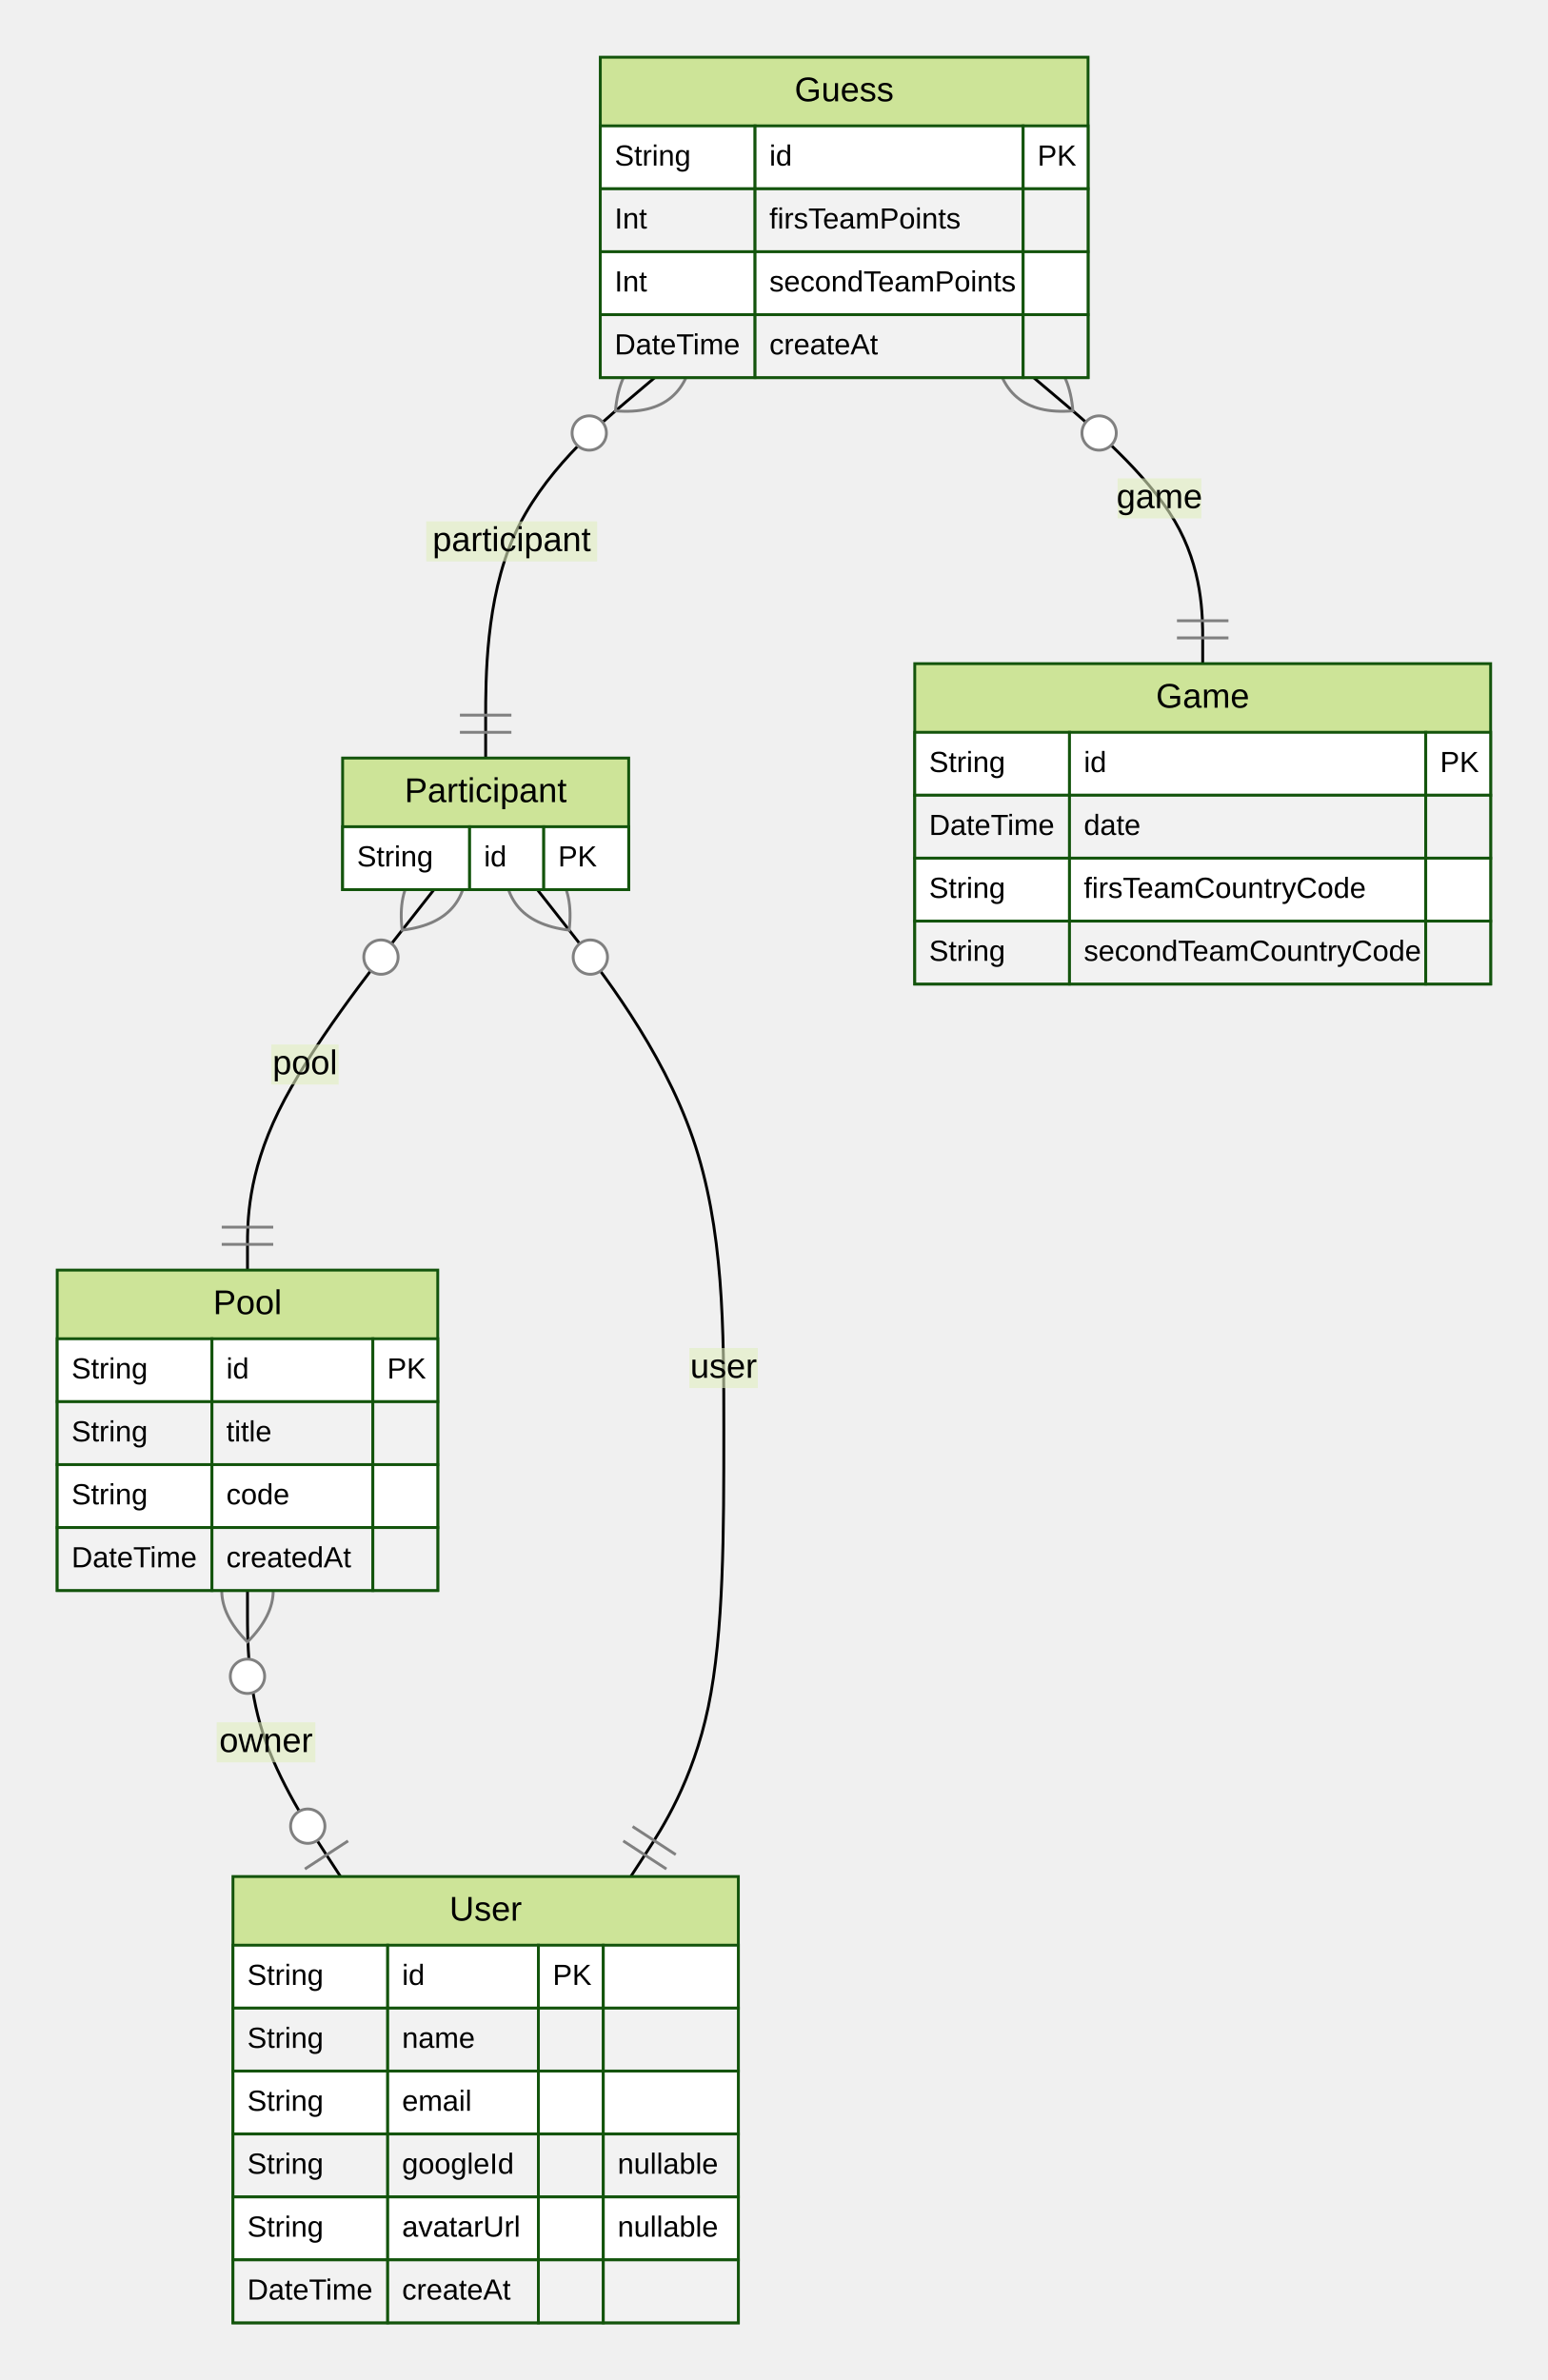
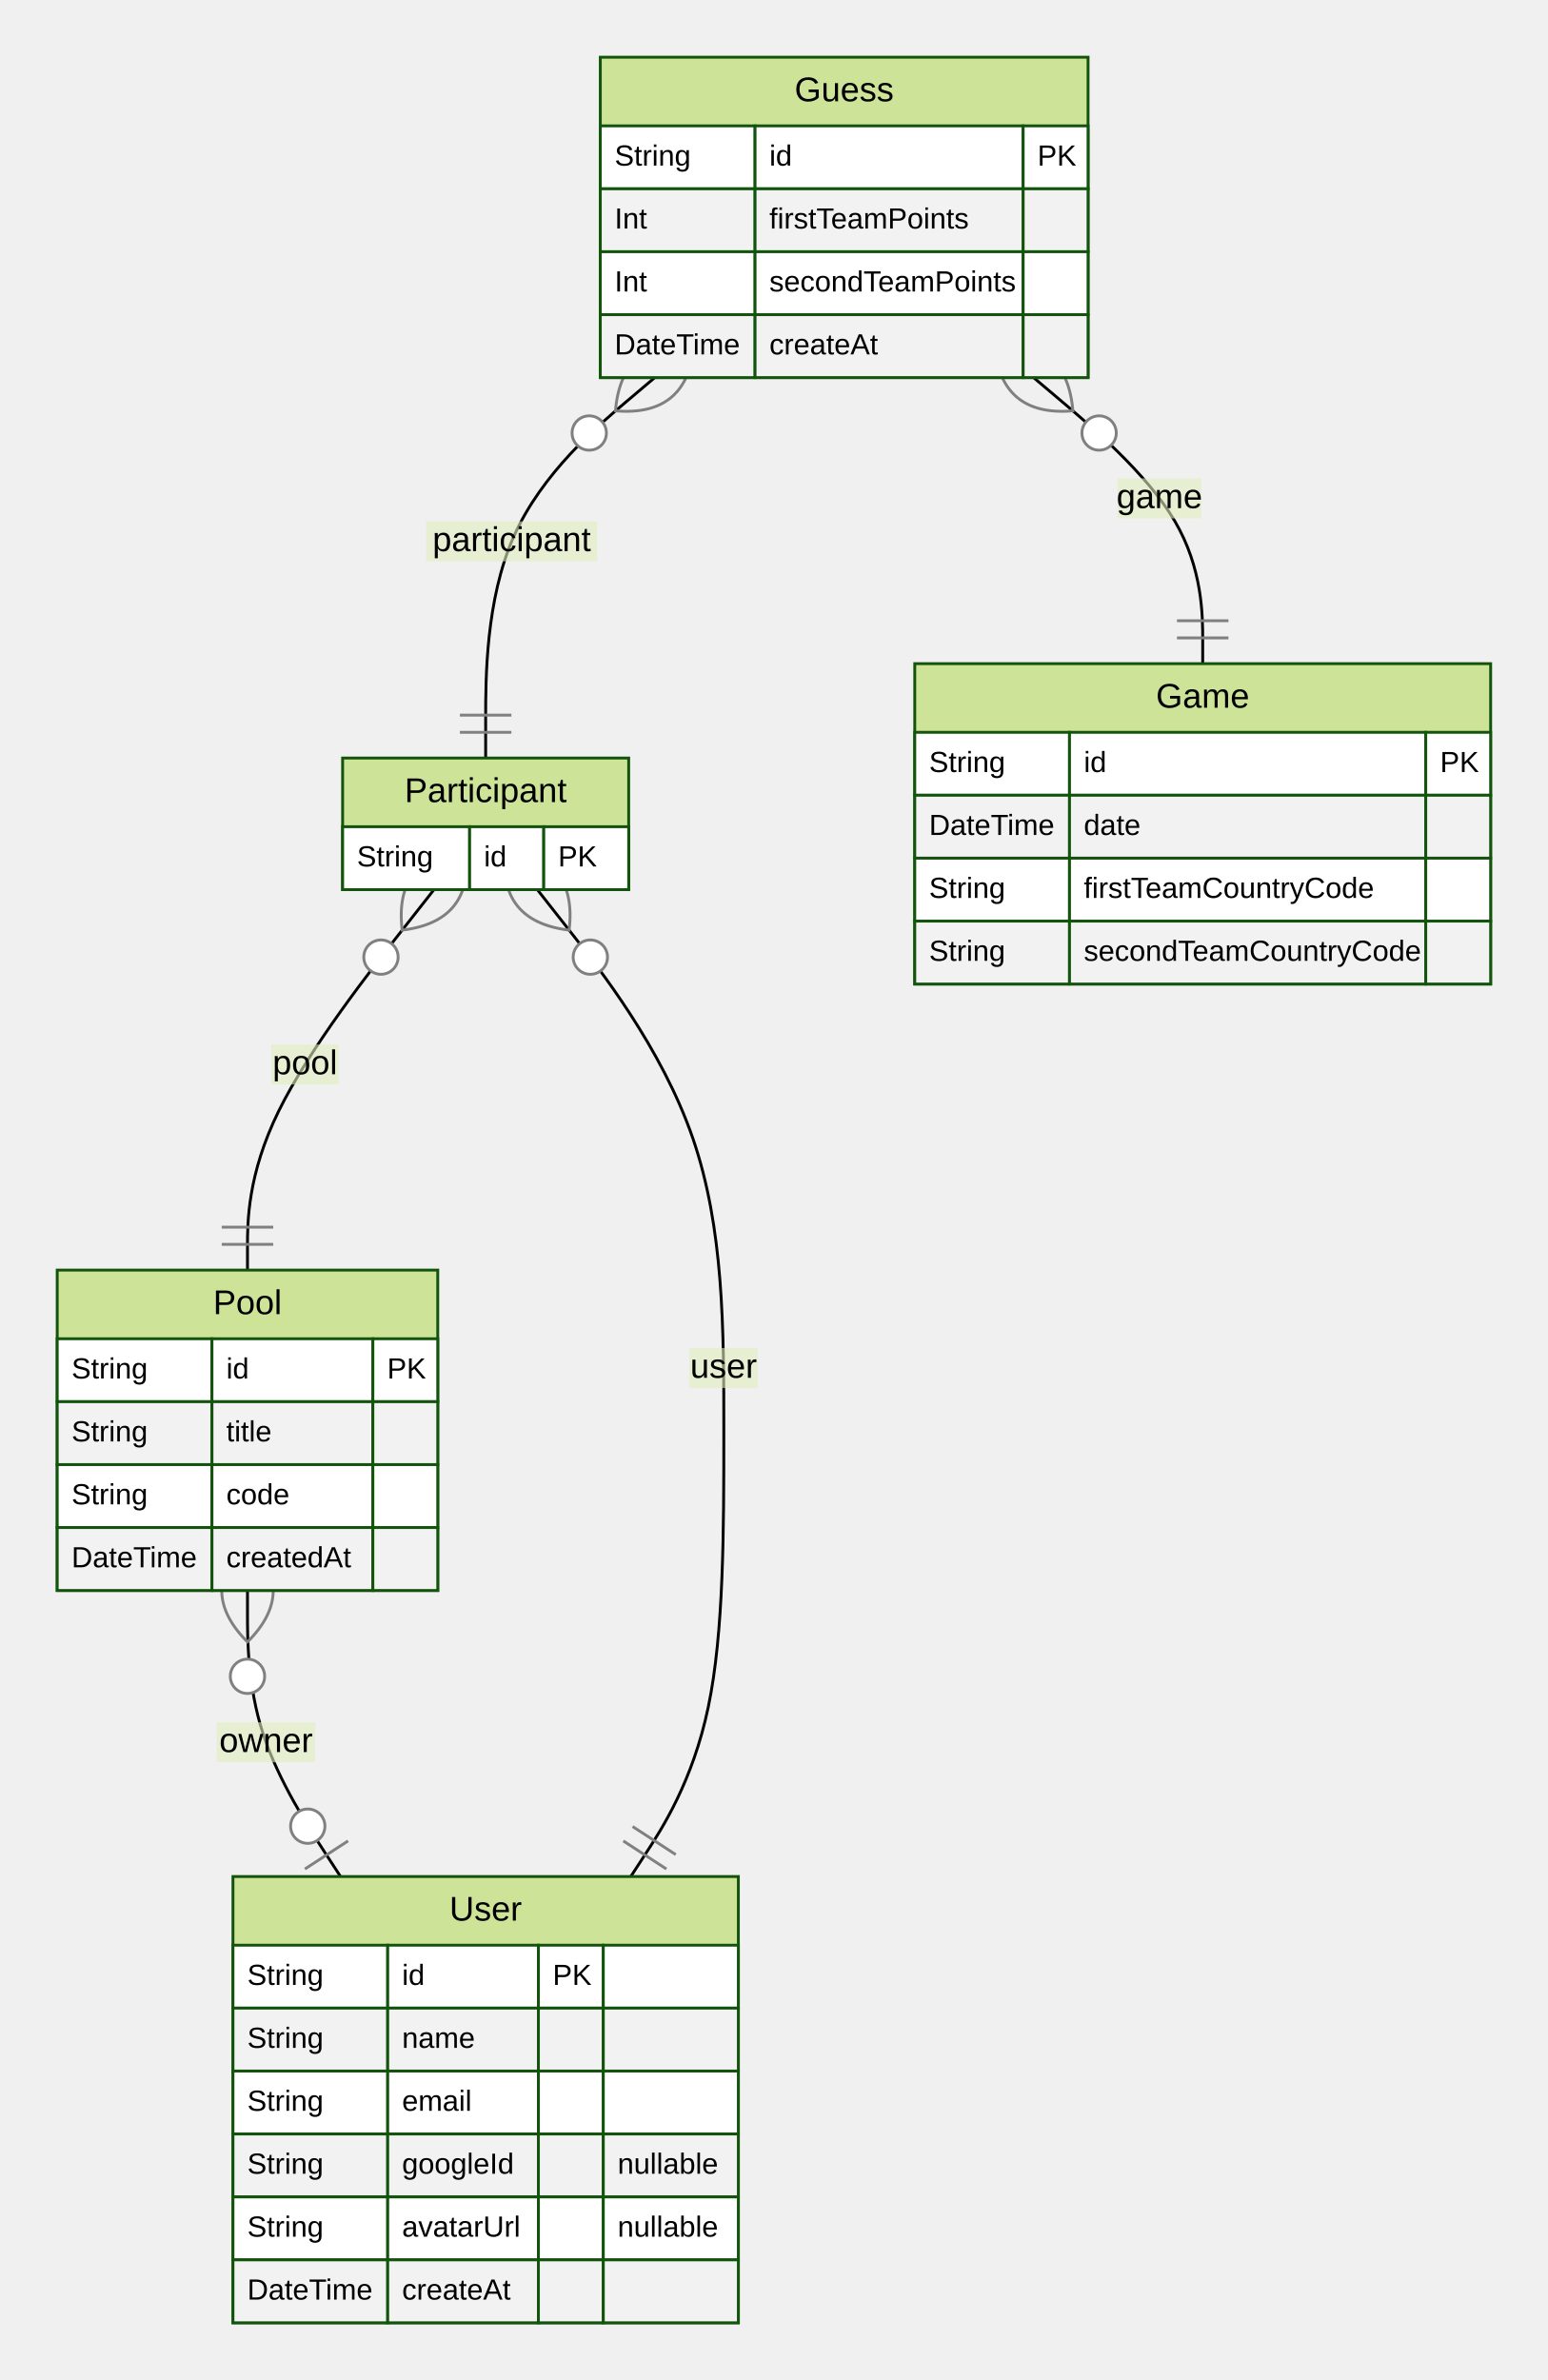
<svg xmlns="http://www.w3.org/2000/svg" aria-labelledby="chart-title-mermaid-0 chart-desc-mermaid-0" role="img" viewBox="0 0 541.082 832" style="max-width: 541.082px; background-color: white;" width="100%" id="mermaid-0">
  <style>#mermaid-0 {font-family:"trebuchet ms",verdana,arial,sans-serif;font-size:16px;fill:#000000;}#mermaid-0 .error-icon{fill:#552222;}#mermaid-0 .error-text{fill:#552222;stroke:#552222;}#mermaid-0 .edge-thickness-normal{stroke-width:2px;}#mermaid-0 .edge-thickness-thick{stroke-width:3.5px;}#mermaid-0 .edge-pattern-solid{stroke-dasharray:0;}#mermaid-0 .edge-pattern-dashed{stroke-dasharray:3;}#mermaid-0 .edge-pattern-dotted{stroke-dasharray:2;}#mermaid-0 .marker{fill:#000000;stroke:#000000;}#mermaid-0 .marker.cross{stroke:#000000;}#mermaid-0 svg{font-family:"trebuchet ms",verdana,arial,sans-serif;font-size:16px;}#mermaid-0 .entityBox{fill:#cde498;stroke:#13540c;}#mermaid-0 .attributeBoxOdd{fill:#ffffff;stroke:#13540c;}#mermaid-0 .attributeBoxEven{fill:#f2f2f2;stroke:#13540c;}#mermaid-0 .relationshipLabelBox{fill:hsl(78.158, 58.462%, 84.51%);opacity:0.7;background-color:hsl(78.158, 58.462%, 84.51%);}#mermaid-0 .relationshipLabelBox rect{opacity:0.5;}#mermaid-0 .relationshipLine{stroke:#000000;}#mermaid-0 :root{--mermaid-font-family:"trebuchet ms",verdana,arial,sans-serif;}</style>
  <g />
  <defs>
    <marker orient="auto" markerHeight="18" markerWidth="18" refY="9" refX="0" id="ONLY_ONE_START">
      <path d="M9,0 L9,18 M15,0 L15,18" fill="none" stroke="gray" />
    </marker>
  </defs>
  <defs>
    <marker orient="auto" markerHeight="18" markerWidth="18" refY="9" refX="18" id="ONLY_ONE_END">
      <path d="M3,0 L3,18 M9,0 L9,18" fill="none" stroke="gray" />
    </marker>
  </defs>
  <defs>
    <marker orient="auto" markerHeight="18" markerWidth="30" refY="9" refX="0" id="ZERO_OR_ONE_START">
      <circle r="6" cy="9" cx="21" fill="white" stroke="gray" />
      <path d="M9,0 L9,18" fill="none" stroke="gray" />
    </marker>
  </defs>
  <defs>
    <marker orient="auto" markerHeight="18" markerWidth="30" refY="9" refX="30" id="ZERO_OR_ONE_END">
      <circle r="6" cy="9" cx="9" fill="white" stroke="gray" />
      <path d="M21,0 L21,18" fill="none" stroke="gray" />
    </marker>
  </defs>
  <defs>
    <marker orient="auto" markerHeight="36" markerWidth="45" refY="18" refX="18" id="ONE_OR_MORE_START">
      <path d="M0,18 Q 18,0 36,18 Q 18,36 0,18 M42,9 L42,27" fill="none" stroke="gray" />
    </marker>
  </defs>
  <defs>
    <marker orient="auto" markerHeight="36" markerWidth="45" refY="18" refX="27" id="ONE_OR_MORE_END">
      <path d="M3,9 L3,27 M9,18 Q27,0 45,18 Q27,36 9,18" fill="none" stroke="gray" />
    </marker>
  </defs>
  <defs>
    <marker orient="auto" markerHeight="36" markerWidth="57" refY="18" refX="18" id="ZERO_OR_MORE_START">
      <circle r="6" cy="18" cx="48" fill="white" stroke="gray" />
      <path d="M0,18 Q18,0 36,18 Q18,36 0,18" fill="none" stroke="gray" />
    </marker>
  </defs>
  <defs>
    <marker orient="auto" markerHeight="36" markerWidth="57" refY="18" refX="39" id="ZERO_OR_MORE_END">
      <circle r="6" cy="18" cx="9" fill="white" stroke="gray" />
      <path d="M21,18 Q39,0 57,18 Q39,36 21,18" fill="none" stroke="gray" />
    </marker>
  </defs>
  <path marker-start="url(#ZERO_OR_MORE_START)" marker-end="url(#ZERO_OR_ONE_END)" fill="none" stroke="gray" d="M86.513,556L86.513,564.333C86.513,572.667,86.513,589.333,91.934,606C97.354,622.667,108.195,639.333,113.615,647.667L119.035,656" class="er relationshipLine" />
  <path marker-start="url(#ZERO_OR_MORE_START)" marker-end="url(#ONLY_ONE_END)" fill="none" stroke="gray" d="M187.835,311L198.7,324.833C209.565,338.667,231.296,366.333,242.161,397.833C253.026,429.333,253.026,464.667,253.026,500C253.026,535.333,253.026,570.667,247.606,596.667C242.186,622.667,231.345,639.333,225.925,647.667L220.504,656" class="er relationshipLine" />
  <path marker-start="url(#ZERO_OR_MORE_START)" marker-end="url(#ONLY_ONE_END)" fill="none" stroke="gray" d="M151.705,311L140.839,324.833C129.974,338.667,108.244,366.333,97.378,388.5C86.513,410.667,86.513,427.333,86.513,435.667L86.513,444" class="er relationshipLine" />
  <path marker-start="url(#ZERO_OR_MORE_START)" marker-end="url(#ONLY_ONE_END)" fill="none" stroke="gray" d="M228.887,132L219.034,140.333C209.181,148.667,189.476,165.333,179.623,187.5C169.77,209.667,169.77,237.333,169.77,251.167L169.77,265" class="er relationshipLine" />
  <path marker-start="url(#ZERO_OR_MORE_START)" marker-end="url(#ONLY_ONE_END)" fill="none" stroke="gray" d="M361.309,132L371.162,140.333C381.015,148.667,400.72,165.333,410.573,182C420.426,198.667,420.426,215.333,420.426,223.667L420.426,232" class="er relationshipLine" />
  <g transform="translate(20,444 )" id="Pool">
    <rect height="112" width="133.026" y="0" x="0" stroke="gray" fill-opacity="100%" fill="honeydew" class="er entityBox" />
    <text transform="translate(66.51321,12)" style="font-family: &quot;trebuchet ms&quot;, verdana, arial, sans-serif;; font-size: 12px" text-anchor="middle" dominant-baseline="middle" y="0" x="0" id="entity-Pool" class="er entityLabel">Pool</text>
    <rect height="22" width="54.096" y="24" x="0" stroke="gray" fill-opacity="100%" fill="honeydew" class="er attributeBoxOdd" />
    <text transform="translate(5,35)" style="font-family: &quot;trebuchet ms&quot;, verdana, arial, sans-serif;; font-size: 10.2px" text-anchor="left" dominant-baseline="middle" y="0" x="0" id="entity-Pool-attr-1-type" class="er entityLabel">String</text>
    <rect height="22" width="56.243" y="24" x="54.096" stroke="gray" fill-opacity="100%" fill="honeydew" class="er attributeBoxOdd" />
    <text transform="translate(59.09555,35)" style="font-family: &quot;trebuchet ms&quot;, verdana, arial, sans-serif;; font-size: 10.2px" text-anchor="left" dominant-baseline="middle" y="0" x="0" id="entity-Pool-attr-1-name" class="er entityLabel">id</text>
    <rect height="22" width="22.688" y="24" x="110.339" stroke="gray" fill-opacity="100%" fill="honeydew" class="er attributeBoxOdd" />
    <text transform="translate(115.3387,35)" style="font-family: &quot;trebuchet ms&quot;, verdana, arial, sans-serif;; font-size: 10.2px" text-anchor="left" dominant-baseline="middle" y="0" x="0" id="entity-Pool-attr-1-key" class="er entityLabel">PK</text>
    <rect height="22" width="54.096" y="46" x="0" stroke="gray" fill-opacity="100%" fill="honeydew" class="er attributeBoxEven" />
    <text transform="translate(5,57)" style="font-family: &quot;trebuchet ms&quot;, verdana, arial, sans-serif;; font-size: 10.2px" text-anchor="left" dominant-baseline="middle" y="0" x="0" id="entity-Pool-attr-2-type" class="er entityLabel">String</text>
    <rect height="22" width="56.243" y="46" x="54.096" stroke="gray" fill-opacity="100%" fill="honeydew" class="er attributeBoxEven" />
    <text transform="translate(59.09555,57)" style="font-family: &quot;trebuchet ms&quot;, verdana, arial, sans-serif;; font-size: 10.2px" text-anchor="left" dominant-baseline="middle" y="0" x="0" id="entity-Pool-attr-2-name" class="er entityLabel">title</text>
    <rect height="22" width="22.688" y="46" x="110.339" stroke="gray" fill-opacity="100%" fill="honeydew" class="er attributeBoxEven" />
    <text transform="translate(115.3387,57)" style="font-family: &quot;trebuchet ms&quot;, verdana, arial, sans-serif;; font-size: 10.2px" text-anchor="left" dominant-baseline="middle" y="0" x="0" id="entity-Pool-attr-2-key" class="er entityLabel" />
    <rect height="22" width="54.096" y="68" x="0" stroke="gray" fill-opacity="100%" fill="honeydew" class="er attributeBoxOdd" />
    <text transform="translate(5,79)" style="font-family: &quot;trebuchet ms&quot;, verdana, arial, sans-serif;; font-size: 10.2px" text-anchor="left" dominant-baseline="middle" y="0" x="0" id="entity-Pool-attr-3-type" class="er entityLabel">String</text>
    <rect height="22" width="56.243" y="68" x="54.096" stroke="gray" fill-opacity="100%" fill="honeydew" class="er attributeBoxOdd" />
    <text transform="translate(59.09555,79)" style="font-family: &quot;trebuchet ms&quot;, verdana, arial, sans-serif;; font-size: 10.2px" text-anchor="left" dominant-baseline="middle" y="0" x="0" id="entity-Pool-attr-3-name" class="er entityLabel">code</text>
    <rect height="22" width="22.688" y="68" x="110.339" stroke="gray" fill-opacity="100%" fill="honeydew" class="er attributeBoxOdd" />
    <text transform="translate(115.3387,79)" style="font-family: &quot;trebuchet ms&quot;, verdana, arial, sans-serif;; font-size: 10.2px" text-anchor="left" dominant-baseline="middle" y="0" x="0" id="entity-Pool-attr-3-key" class="er entityLabel" />
    <rect height="22" width="54.096" y="90" x="0" stroke="gray" fill-opacity="100%" fill="honeydew" class="er attributeBoxEven" />
    <text transform="translate(5,101)" style="font-family: &quot;trebuchet ms&quot;, verdana, arial, sans-serif;; font-size: 10.2px" text-anchor="left" dominant-baseline="middle" y="0" x="0" id="entity-Pool-attr-4-type" class="er entityLabel">DateTime</text>
    <rect height="22" width="56.243" y="90" x="54.096" stroke="gray" fill-opacity="100%" fill="honeydew" class="er attributeBoxEven" />
    <text transform="translate(59.09555,101)" style="font-family: &quot;trebuchet ms&quot;, verdana, arial, sans-serif;; font-size: 10.2px" text-anchor="left" dominant-baseline="middle" y="0" x="0" id="entity-Pool-attr-4-name" class="er entityLabel">createdAt</text>
    <rect height="22" width="22.688" y="90" x="110.339" stroke="gray" fill-opacity="100%" fill="honeydew" class="er attributeBoxEven" />
    <text transform="translate(115.3387,101)" style="font-family: &quot;trebuchet ms&quot;, verdana, arial, sans-serif;; font-size: 10.2px" text-anchor="left" dominant-baseline="middle" y="0" x="0" id="entity-Pool-attr-4-key" class="er entityLabel" />
  </g>
  <g transform="translate(119.7698,265 )" id="Participant">
    <rect height="46" width="100" y="0" x="0" stroke="gray" fill-opacity="100%" fill="honeydew" class="er entityBox" />
    <text transform="translate(50,12)" style="font-family: &quot;trebuchet ms&quot;, verdana, arial, sans-serif;; font-size: 12px" text-anchor="middle" dominant-baseline="middle" y="0" x="0" id="entity-Participant" class="er entityLabel">Participant</text>
    <rect height="22" width="44.399" y="24" x="0" stroke="gray" fill-opacity="100%" fill="honeydew" class="er attributeBoxOdd" />
    <text transform="translate(5,35)" style="font-family: &quot;trebuchet ms&quot;, verdana, arial, sans-serif;; font-size: 10.2px" text-anchor="left" dominant-baseline="middle" y="0" x="0" id="entity-Participant-attr-1-type" class="er entityLabel">String</text>
    <rect height="22" width="25.911" y="24" x="44.399" stroke="gray" fill-opacity="100%" fill="honeydew" class="er attributeBoxOdd" />
    <text transform="translate(49.39862,35)" style="font-family: &quot;trebuchet ms&quot;, verdana, arial, sans-serif;; font-size: 10.2px" text-anchor="left" dominant-baseline="middle" y="0" x="0" id="entity-Participant-attr-1-name" class="er entityLabel">id</text>
    <rect height="22" width="29.69" y="24" x="70.31" stroke="gray" fill-opacity="100%" fill="honeydew" class="er attributeBoxOdd" />
    <text transform="translate(75.30976,35)" style="font-family: &quot;trebuchet ms&quot;, verdana, arial, sans-serif;; font-size: 10.2px" text-anchor="left" dominant-baseline="middle" y="0" x="0" id="entity-Participant-attr-1-key" class="er entityLabel">PK</text>
  </g>
  <g transform="translate(81.436,656 )" id="User">
    <rect height="156" width="176.668" y="0" x="0" stroke="gray" fill-opacity="100%" fill="honeydew" class="er entityBox" />
    <text transform="translate(88.33382,12)" style="font-family: &quot;trebuchet ms&quot;, verdana, arial, sans-serif;; font-size: 12px" text-anchor="middle" dominant-baseline="middle" y="0" x="0" id="entity-User" class="er entityLabel">User</text>
    <rect height="22" width="54.096" y="24" x="0" stroke="gray" fill-opacity="100%" fill="honeydew" class="er attributeBoxOdd" />
    <text transform="translate(5,35)" style="font-family: &quot;trebuchet ms&quot;, verdana, arial, sans-serif;; font-size: 10.2px" text-anchor="left" dominant-baseline="middle" y="0" x="0" id="entity-User-attr-1-type" class="er entityLabel">String</text>
    <rect height="22" width="52.672" y="24" x="54.096" stroke="gray" fill-opacity="100%" fill="honeydew" class="er attributeBoxOdd" />
    <text transform="translate(59.09555,35)" style="font-family: &quot;trebuchet ms&quot;, verdana, arial, sans-serif;; font-size: 10.2px" text-anchor="left" dominant-baseline="middle" y="0" x="0" id="entity-User-attr-1-name" class="er entityLabel">id</text>
    <rect height="22" width="22.688" y="24" x="106.767" stroke="gray" fill-opacity="100%" fill="honeydew" class="er attributeBoxOdd" />
    <text transform="translate(111.7674,35)" style="font-family: &quot;trebuchet ms&quot;, verdana, arial, sans-serif;; font-size: 10.2px" text-anchor="left" dominant-baseline="middle" y="0" x="0" id="entity-User-attr-1-key" class="er entityLabel">PK</text>
    <rect height="22" width="47.213" y="24" x="129.455" stroke="gray" fill-opacity="100%" fill="honeydew" class="er attributeBoxOdd" />
    <text transform="translate(134.4551,35)" style="font-family: &quot;trebuchet ms&quot;, verdana, arial, sans-serif;; font-size: 10.2px" text-anchor="left" dominant-baseline="middle" y="0" x="0" id="entity-User-attr-1-comment" class="er entityLabel" />
    <rect height="22" width="54.096" y="46" x="0" stroke="gray" fill-opacity="100%" fill="honeydew" class="er attributeBoxEven" />
    <text transform="translate(5,57)" style="font-family: &quot;trebuchet ms&quot;, verdana, arial, sans-serif;; font-size: 10.2px" text-anchor="left" dominant-baseline="middle" y="0" x="0" id="entity-User-attr-2-type" class="er entityLabel">String</text>
    <rect height="22" width="52.672" y="46" x="54.096" stroke="gray" fill-opacity="100%" fill="honeydew" class="er attributeBoxEven" />
    <text transform="translate(59.09555,57)" style="font-family: &quot;trebuchet ms&quot;, verdana, arial, sans-serif;; font-size: 10.2px" text-anchor="left" dominant-baseline="middle" y="0" x="0" id="entity-User-attr-2-name" class="er entityLabel">name</text>
    <rect height="22" width="22.688" y="46" x="106.767" stroke="gray" fill-opacity="100%" fill="honeydew" class="er attributeBoxEven" />
    <text transform="translate(111.7674,57)" style="font-family: &quot;trebuchet ms&quot;, verdana, arial, sans-serif;; font-size: 10.2px" text-anchor="left" dominant-baseline="middle" y="0" x="0" id="entity-User-attr-2-key" class="er entityLabel" />
    <rect height="22" width="47.213" y="46" x="129.455" stroke="gray" fill-opacity="100%" fill="honeydew" class="er attributeBoxEven" />
    <text transform="translate(134.4551,57)" style="font-family: &quot;trebuchet ms&quot;, verdana, arial, sans-serif;; font-size: 10.2px" text-anchor="left" dominant-baseline="middle" y="0" x="0" id="entity-User-attr-2-comment" class="er entityLabel" />
    <rect height="22" width="54.096" y="68" x="0" stroke="gray" fill-opacity="100%" fill="honeydew" class="er attributeBoxOdd" />
    <text transform="translate(5,79)" style="font-family: &quot;trebuchet ms&quot;, verdana, arial, sans-serif;; font-size: 10.2px" text-anchor="left" dominant-baseline="middle" y="0" x="0" id="entity-User-attr-3-type" class="er entityLabel">String</text>
    <rect height="22" width="52.672" y="68" x="54.096" stroke="gray" fill-opacity="100%" fill="honeydew" class="er attributeBoxOdd" />
    <text transform="translate(59.09555,79)" style="font-family: &quot;trebuchet ms&quot;, verdana, arial, sans-serif;; font-size: 10.2px" text-anchor="left" dominant-baseline="middle" y="0" x="0" id="entity-User-attr-3-name" class="er entityLabel">email</text>
    <rect height="22" width="22.688" y="68" x="106.767" stroke="gray" fill-opacity="100%" fill="honeydew" class="er attributeBoxOdd" />
    <text transform="translate(111.7674,79)" style="font-family: &quot;trebuchet ms&quot;, verdana, arial, sans-serif;; font-size: 10.2px" text-anchor="left" dominant-baseline="middle" y="0" x="0" id="entity-User-attr-3-key" class="er entityLabel" />
    <rect height="22" width="47.213" y="68" x="129.455" stroke="gray" fill-opacity="100%" fill="honeydew" class="er attributeBoxOdd" />
    <text transform="translate(134.4551,79)" style="font-family: &quot;trebuchet ms&quot;, verdana, arial, sans-serif;; font-size: 10.2px" text-anchor="left" dominant-baseline="middle" y="0" x="0" id="entity-User-attr-3-comment" class="er entityLabel" />
    <rect height="22" width="54.096" y="90" x="0" stroke="gray" fill-opacity="100%" fill="honeydew" class="er attributeBoxEven" />
    <text transform="translate(5,101)" style="font-family: &quot;trebuchet ms&quot;, verdana, arial, sans-serif;; font-size: 10.2px" text-anchor="left" dominant-baseline="middle" y="0" x="0" id="entity-User-attr-4-type" class="er entityLabel">String</text>
    <rect height="22" width="52.672" y="90" x="54.096" stroke="gray" fill-opacity="100%" fill="honeydew" class="er attributeBoxEven" />
    <text transform="translate(59.09555,101)" style="font-family: &quot;trebuchet ms&quot;, verdana, arial, sans-serif;; font-size: 10.2px" text-anchor="left" dominant-baseline="middle" y="0" x="0" id="entity-User-attr-4-name" class="er entityLabel">googleId</text>
    <rect height="22" width="22.688" y="90" x="106.767" stroke="gray" fill-opacity="100%" fill="honeydew" class="er attributeBoxEven" />
    <text transform="translate(111.7674,101)" style="font-family: &quot;trebuchet ms&quot;, verdana, arial, sans-serif;; font-size: 10.2px" text-anchor="left" dominant-baseline="middle" y="0" x="0" id="entity-User-attr-4-key" class="er entityLabel" />
    <rect height="22" width="47.213" y="90" x="129.455" stroke="gray" fill-opacity="100%" fill="honeydew" class="er attributeBoxEven" />
    <text transform="translate(134.4551,101)" style="font-family: &quot;trebuchet ms&quot;, verdana, arial, sans-serif;; font-size: 10.2px" text-anchor="left" dominant-baseline="middle" y="0" x="0" id="entity-User-attr-4-comment" class="er entityLabel">nullable</text>
    <rect height="22" width="54.096" y="112" x="0" stroke="gray" fill-opacity="100%" fill="honeydew" class="er attributeBoxOdd" />
    <text transform="translate(5,123)" style="font-family: &quot;trebuchet ms&quot;, verdana, arial, sans-serif;; font-size: 10.2px" text-anchor="left" dominant-baseline="middle" y="0" x="0" id="entity-User-attr-5-type" class="er entityLabel">String</text>
    <rect height="22" width="52.672" y="112" x="54.096" stroke="gray" fill-opacity="100%" fill="honeydew" class="er attributeBoxOdd" />
    <text transform="translate(59.09555,123)" style="font-family: &quot;trebuchet ms&quot;, verdana, arial, sans-serif;; font-size: 10.2px" text-anchor="left" dominant-baseline="middle" y="0" x="0" id="entity-User-attr-5-name" class="er entityLabel">avatarUrl</text>
    <rect height="22" width="22.688" y="112" x="106.767" stroke="gray" fill-opacity="100%" fill="honeydew" class="er attributeBoxOdd" />
    <text transform="translate(111.7674,123)" style="font-family: &quot;trebuchet ms&quot;, verdana, arial, sans-serif;; font-size: 10.2px" text-anchor="left" dominant-baseline="middle" y="0" x="0" id="entity-User-attr-5-key" class="er entityLabel" />
    <rect height="22" width="47.213" y="112" x="129.455" stroke="gray" fill-opacity="100%" fill="honeydew" class="er attributeBoxOdd" />
    <text transform="translate(134.4551,123)" style="font-family: &quot;trebuchet ms&quot;, verdana, arial, sans-serif;; font-size: 10.2px" text-anchor="left" dominant-baseline="middle" y="0" x="0" id="entity-User-attr-5-comment" class="er entityLabel">nullable</text>
    <rect height="22" width="54.096" y="134" x="0" stroke="gray" fill-opacity="100%" fill="honeydew" class="er attributeBoxEven" />
    <text transform="translate(5,145)" style="font-family: &quot;trebuchet ms&quot;, verdana, arial, sans-serif;; font-size: 10.2px" text-anchor="left" dominant-baseline="middle" y="0" x="0" id="entity-User-attr-6-type" class="er entityLabel">DateTime</text>
    <rect height="22" width="52.672" y="134" x="54.096" stroke="gray" fill-opacity="100%" fill="honeydew" class="er attributeBoxEven" />
    <text transform="translate(59.09555,145)" style="font-family: &quot;trebuchet ms&quot;, verdana, arial, sans-serif;; font-size: 10.2px" text-anchor="left" dominant-baseline="middle" y="0" x="0" id="entity-User-attr-6-name" class="er entityLabel">createAt</text>
    <rect height="22" width="22.688" y="134" x="106.767" stroke="gray" fill-opacity="100%" fill="honeydew" class="er attributeBoxEven" />
    <text transform="translate(111.7674,145)" style="font-family: &quot;trebuchet ms&quot;, verdana, arial, sans-serif;; font-size: 10.2px" text-anchor="left" dominant-baseline="middle" y="0" x="0" id="entity-User-attr-6-key" class="er entityLabel" />
    <rect height="22" width="47.213" y="134" x="129.455" stroke="gray" fill-opacity="100%" fill="honeydew" class="er attributeBoxEven" />
    <text transform="translate(134.4551,145)" style="font-family: &quot;trebuchet ms&quot;, verdana, arial, sans-serif;; font-size: 10.2px" text-anchor="left" dominant-baseline="middle" y="0" x="0" id="entity-User-attr-6-comment" class="er entityLabel" />
  </g>
  <g transform="translate(319.7698,232 )" id="Game">
    <rect height="112" width="201.312" y="0" x="0" stroke="gray" fill-opacity="100%" fill="honeydew" class="er entityBox" />
    <text transform="translate(100.6562,12)" style="font-family: &quot;trebuchet ms&quot;, verdana, arial, sans-serif;; font-size: 12px" text-anchor="middle" dominant-baseline="middle" y="0" x="0" id="entity-Game" class="er entityLabel">Game</text>
    <rect height="22" width="54.096" y="24" x="0" stroke="gray" fill-opacity="100%" fill="honeydew" class="er attributeBoxOdd" />
    <text transform="translate(5,35)" style="font-family: &quot;trebuchet ms&quot;, verdana, arial, sans-serif;; font-size: 10.2px" text-anchor="left" dominant-baseline="middle" y="0" x="0" id="entity-Game-attr-1-type" class="er entityLabel">String</text>
    <rect height="22" width="124.529" y="24" x="54.096" stroke="gray" fill-opacity="100%" fill="honeydew" class="er attributeBoxOdd" />
    <text transform="translate(59.09555,35)" style="font-family: &quot;trebuchet ms&quot;, verdana, arial, sans-serif;; font-size: 10.2px" text-anchor="left" dominant-baseline="middle" y="0" x="0" id="entity-Game-attr-1-name" class="er entityLabel">id</text>
    <rect height="22" width="22.688" y="24" x="178.625" stroke="gray" fill-opacity="100%" fill="honeydew" class="er attributeBoxOdd" />
    <text transform="translate(183.6248,35)" style="font-family: &quot;trebuchet ms&quot;, verdana, arial, sans-serif;; font-size: 10.2px" text-anchor="left" dominant-baseline="middle" y="0" x="0" id="entity-Game-attr-1-key" class="er entityLabel">PK</text>
    <rect height="22" width="54.096" y="46" x="0" stroke="gray" fill-opacity="100%" fill="honeydew" class="er attributeBoxEven" />
    <text transform="translate(5,57)" style="font-family: &quot;trebuchet ms&quot;, verdana, arial, sans-serif;; font-size: 10.2px" text-anchor="left" dominant-baseline="middle" y="0" x="0" id="entity-Game-attr-2-type" class="er entityLabel">DateTime</text>
    <rect height="22" width="124.529" y="46" x="54.096" stroke="gray" fill-opacity="100%" fill="honeydew" class="er attributeBoxEven" />
    <text transform="translate(59.09555,57)" style="font-family: &quot;trebuchet ms&quot;, verdana, arial, sans-serif;; font-size: 10.2px" text-anchor="left" dominant-baseline="middle" y="0" x="0" id="entity-Game-attr-2-name" class="er entityLabel">date</text>
    <rect height="22" width="22.688" y="46" x="178.625" stroke="gray" fill-opacity="100%" fill="honeydew" class="er attributeBoxEven" />
    <text transform="translate(183.6248,57)" style="font-family: &quot;trebuchet ms&quot;, verdana, arial, sans-serif;; font-size: 10.2px" text-anchor="left" dominant-baseline="middle" y="0" x="0" id="entity-Game-attr-2-key" class="er entityLabel" />
    <rect height="22" width="54.096" y="68" x="0" stroke="gray" fill-opacity="100%" fill="honeydew" class="er attributeBoxOdd" />
    <text transform="translate(5,79)" style="font-family: &quot;trebuchet ms&quot;, verdana, arial, sans-serif;; font-size: 10.2px" text-anchor="left" dominant-baseline="middle" y="0" x="0" id="entity-Game-attr-3-type" class="er entityLabel">String</text>
    <rect height="22" width="124.529" y="68" x="54.096" stroke="gray" fill-opacity="100%" fill="honeydew" class="er attributeBoxOdd" />
-     <text transform="translate(59.09555,79)" style="font-family: &quot;trebuchet ms&quot;, verdana, arial, sans-serif;; font-size: 10.2px" text-anchor="left" dominant-baseline="middle" y="0" x="0" id="entity-Game-attr-3-name" class="er entityLabel">firsTeamCountryCode</text>
+     <text transform="translate(59.09555,79)" style="font-family: &quot;trebuchet ms&quot;, verdana, arial, sans-serif;; font-size: 10.2px" text-anchor="left" dominant-baseline="middle" y="0" x="0" id="entity-Game-attr-3-name" class="er entityLabel">firstTeamCountryCode</text>
    <rect height="22" width="22.688" y="68" x="178.625" stroke="gray" fill-opacity="100%" fill="honeydew" class="er attributeBoxOdd" />
    <text transform="translate(183.6248,79)" style="font-family: &quot;trebuchet ms&quot;, verdana, arial, sans-serif;; font-size: 10.2px" text-anchor="left" dominant-baseline="middle" y="0" x="0" id="entity-Game-attr-3-key" class="er entityLabel" />
    <rect height="22" width="54.096" y="90" x="0" stroke="gray" fill-opacity="100%" fill="honeydew" class="er attributeBoxEven" />
    <text transform="translate(5,101)" style="font-family: &quot;trebuchet ms&quot;, verdana, arial, sans-serif;; font-size: 10.2px" text-anchor="left" dominant-baseline="middle" y="0" x="0" id="entity-Game-attr-4-type" class="er entityLabel">String</text>
    <rect height="22" width="124.529" y="90" x="54.096" stroke="gray" fill-opacity="100%" fill="honeydew" class="er attributeBoxEven" />
    <text transform="translate(59.09555,101)" style="font-family: &quot;trebuchet ms&quot;, verdana, arial, sans-serif;; font-size: 10.2px" text-anchor="left" dominant-baseline="middle" y="0" x="0" id="entity-Game-attr-4-name" class="er entityLabel">secondTeamCountryCode</text>
    <rect height="22" width="22.688" y="90" x="178.625" stroke="gray" fill-opacity="100%" fill="honeydew" class="er attributeBoxEven" />
    <text transform="translate(183.6248,101)" style="font-family: &quot;trebuchet ms&quot;, verdana, arial, sans-serif;; font-size: 10.2px" text-anchor="left" dominant-baseline="middle" y="0" x="0" id="entity-Game-attr-4-key" class="er entityLabel" />
  </g>
  <g transform="translate(209.8457,20 )" id="Guess">
    <rect height="112" width="170.504" y="0" x="0" stroke="gray" fill-opacity="100%" fill="honeydew" class="er entityBox" />
    <text transform="translate(85.2522,12)" style="font-family: &quot;trebuchet ms&quot;, verdana, arial, sans-serif;; font-size: 12px" text-anchor="middle" dominant-baseline="middle" y="0" x="0" id="entity-Guess" class="er entityLabel">Guess</text>
    <rect height="22" width="54.096" y="24" x="0" stroke="gray" fill-opacity="100%" fill="honeydew" class="er attributeBoxOdd" />
    <text transform="translate(5,35)" style="font-family: &quot;trebuchet ms&quot;, verdana, arial, sans-serif;; font-size: 10.2px" text-anchor="left" dominant-baseline="middle" y="0" x="0" id="entity-Guess-attr-1-type" class="er entityLabel">String</text>
    <rect height="22" width="93.721" y="24" x="54.096" stroke="gray" fill-opacity="100%" fill="honeydew" class="er attributeBoxOdd" />
    <text transform="translate(59.09555,35)" style="font-family: &quot;trebuchet ms&quot;, verdana, arial, sans-serif;; font-size: 10.2px" text-anchor="left" dominant-baseline="middle" y="0" x="0" id="entity-Guess-attr-1-name" class="er entityLabel">id</text>
    <rect height="22" width="22.688" y="24" x="147.817" stroke="gray" fill-opacity="100%" fill="honeydew" class="er attributeBoxOdd" />
    <text transform="translate(152.8167,35)" style="font-family: &quot;trebuchet ms&quot;, verdana, arial, sans-serif;; font-size: 10.2px" text-anchor="left" dominant-baseline="middle" y="0" x="0" id="entity-Guess-attr-1-key" class="er entityLabel">PK</text>
    <rect height="22" width="54.096" y="46" x="0" stroke="gray" fill-opacity="100%" fill="honeydew" class="er attributeBoxEven" />
    <text transform="translate(5,57)" style="font-family: &quot;trebuchet ms&quot;, verdana, arial, sans-serif;; font-size: 10.2px" text-anchor="left" dominant-baseline="middle" y="0" x="0" id="entity-Guess-attr-2-type" class="er entityLabel">Int</text>
    <rect height="22" width="93.721" y="46" x="54.096" stroke="gray" fill-opacity="100%" fill="honeydew" class="er attributeBoxEven" />
-     <text transform="translate(59.09555,57)" style="font-family: &quot;trebuchet ms&quot;, verdana, arial, sans-serif;; font-size: 10.2px" text-anchor="left" dominant-baseline="middle" y="0" x="0" id="entity-Guess-attr-2-name" class="er entityLabel">firsTeamPoints</text>
+     <text transform="translate(59.09555,57)" style="font-family: &quot;trebuchet ms&quot;, verdana, arial, sans-serif;; font-size: 10.2px" text-anchor="left" dominant-baseline="middle" y="0" x="0" id="entity-Guess-attr-2-name" class="er entityLabel">firstTeamPoints</text>
    <rect height="22" width="22.688" y="46" x="147.817" stroke="gray" fill-opacity="100%" fill="honeydew" class="er attributeBoxEven" />
    <text transform="translate(152.8167,57)" style="font-family: &quot;trebuchet ms&quot;, verdana, arial, sans-serif;; font-size: 10.2px" text-anchor="left" dominant-baseline="middle" y="0" x="0" id="entity-Guess-attr-2-key" class="er entityLabel" />
    <rect height="22" width="54.096" y="68" x="0" stroke="gray" fill-opacity="100%" fill="honeydew" class="er attributeBoxOdd" />
    <text transform="translate(5,79)" style="font-family: &quot;trebuchet ms&quot;, verdana, arial, sans-serif;; font-size: 10.2px" text-anchor="left" dominant-baseline="middle" y="0" x="0" id="entity-Guess-attr-3-type" class="er entityLabel">Int</text>
    <rect height="22" width="93.721" y="68" x="54.096" stroke="gray" fill-opacity="100%" fill="honeydew" class="er attributeBoxOdd" />
    <text transform="translate(59.09555,79)" style="font-family: &quot;trebuchet ms&quot;, verdana, arial, sans-serif;; font-size: 10.2px" text-anchor="left" dominant-baseline="middle" y="0" x="0" id="entity-Guess-attr-3-name" class="er entityLabel">secondTeamPoints</text>
    <rect height="22" width="22.688" y="68" x="147.817" stroke="gray" fill-opacity="100%" fill="honeydew" class="er attributeBoxOdd" />
    <text transform="translate(152.8167,79)" style="font-family: &quot;trebuchet ms&quot;, verdana, arial, sans-serif;; font-size: 10.2px" text-anchor="left" dominant-baseline="middle" y="0" x="0" id="entity-Guess-attr-3-key" class="er entityLabel" />
    <rect height="22" width="54.096" y="90" x="0" stroke="gray" fill-opacity="100%" fill="honeydew" class="er attributeBoxEven" />
    <text transform="translate(5,101)" style="font-family: &quot;trebuchet ms&quot;, verdana, arial, sans-serif;; font-size: 10.2px" text-anchor="left" dominant-baseline="middle" y="0" x="0" id="entity-Guess-attr-4-type" class="er entityLabel">DateTime</text>
    <rect height="22" width="93.721" y="90" x="54.096" stroke="gray" fill-opacity="100%" fill="honeydew" class="er attributeBoxEven" />
    <text transform="translate(59.09555,101)" style="font-family: &quot;trebuchet ms&quot;, verdana, arial, sans-serif;; font-size: 10.2px" text-anchor="left" dominant-baseline="middle" y="0" x="0" id="entity-Guess-attr-4-name" class="er entityLabel">createAt</text>
    <rect height="22" width="22.688" y="90" x="147.817" stroke="gray" fill-opacity="100%" fill="honeydew" class="er attributeBoxEven" />
    <text transform="translate(152.8167,101)" style="font-family: &quot;trebuchet ms&quot;, verdana, arial, sans-serif;; font-size: 10.2px" text-anchor="left" dominant-baseline="middle" y="0" x="0" id="entity-Guess-attr-4-key" class="er entityLabel" />
  </g>
  <rect fill-opacity="85%" fill="white" height="14" width="34.471" y="602.078" x="75.759" class="er relationshipLabelBox" />
  <text style="font-family: &quot;trebuchet ms&quot;, verdana, arial, sans-serif;; font-size: 12px" dominant-baseline="middle" text-anchor="middle" y="609.078" x="92.994" id="rel1" class="er relationshipLabel">owner</text>
  <rect fill-opacity="85%" fill="white" height="14" width="23.959" y="471.248" x="240.952" class="er relationshipLabelBox" />
  <text style="font-family: &quot;trebuchet ms&quot;, verdana, arial, sans-serif;; font-size: 12px" dominant-baseline="middle" text-anchor="middle" y="478.248" x="252.932" id="rel2" class="er relationshipLabel">user</text>
  <rect fill-opacity="85%" fill="white" height="14" width="23.564" y="365.133" x="94.824" class="er relationshipLabelBox" />
  <text style="font-family: &quot;trebuchet ms&quot;, verdana, arial, sans-serif;; font-size: 12px" dominant-baseline="middle" text-anchor="middle" y="372.133" x="106.606" id="rel3" class="er relationshipLabel">pool</text>
  <rect fill-opacity="85%" fill="white" height="14" width="59.744" y="182.256" x="148.995" class="er relationshipLabelBox" />
  <text style="font-family: &quot;trebuchet ms&quot;, verdana, arial, sans-serif;; font-size: 12px" dominant-baseline="middle" text-anchor="middle" y="189.256" x="178.867" id="rel4" class="er relationshipLabel">participant</text>
  <rect fill-opacity="85%" fill="white" height="14" width="29.289" y="167.222" x="390.665" class="er relationshipLabelBox" />
  <text style="font-family: &quot;trebuchet ms&quot;, verdana, arial, sans-serif;; font-size: 12px" dominant-baseline="middle" text-anchor="middle" y="174.222" x="405.31" id="rel5" class="er relationshipLabel">game</text>
</svg>
